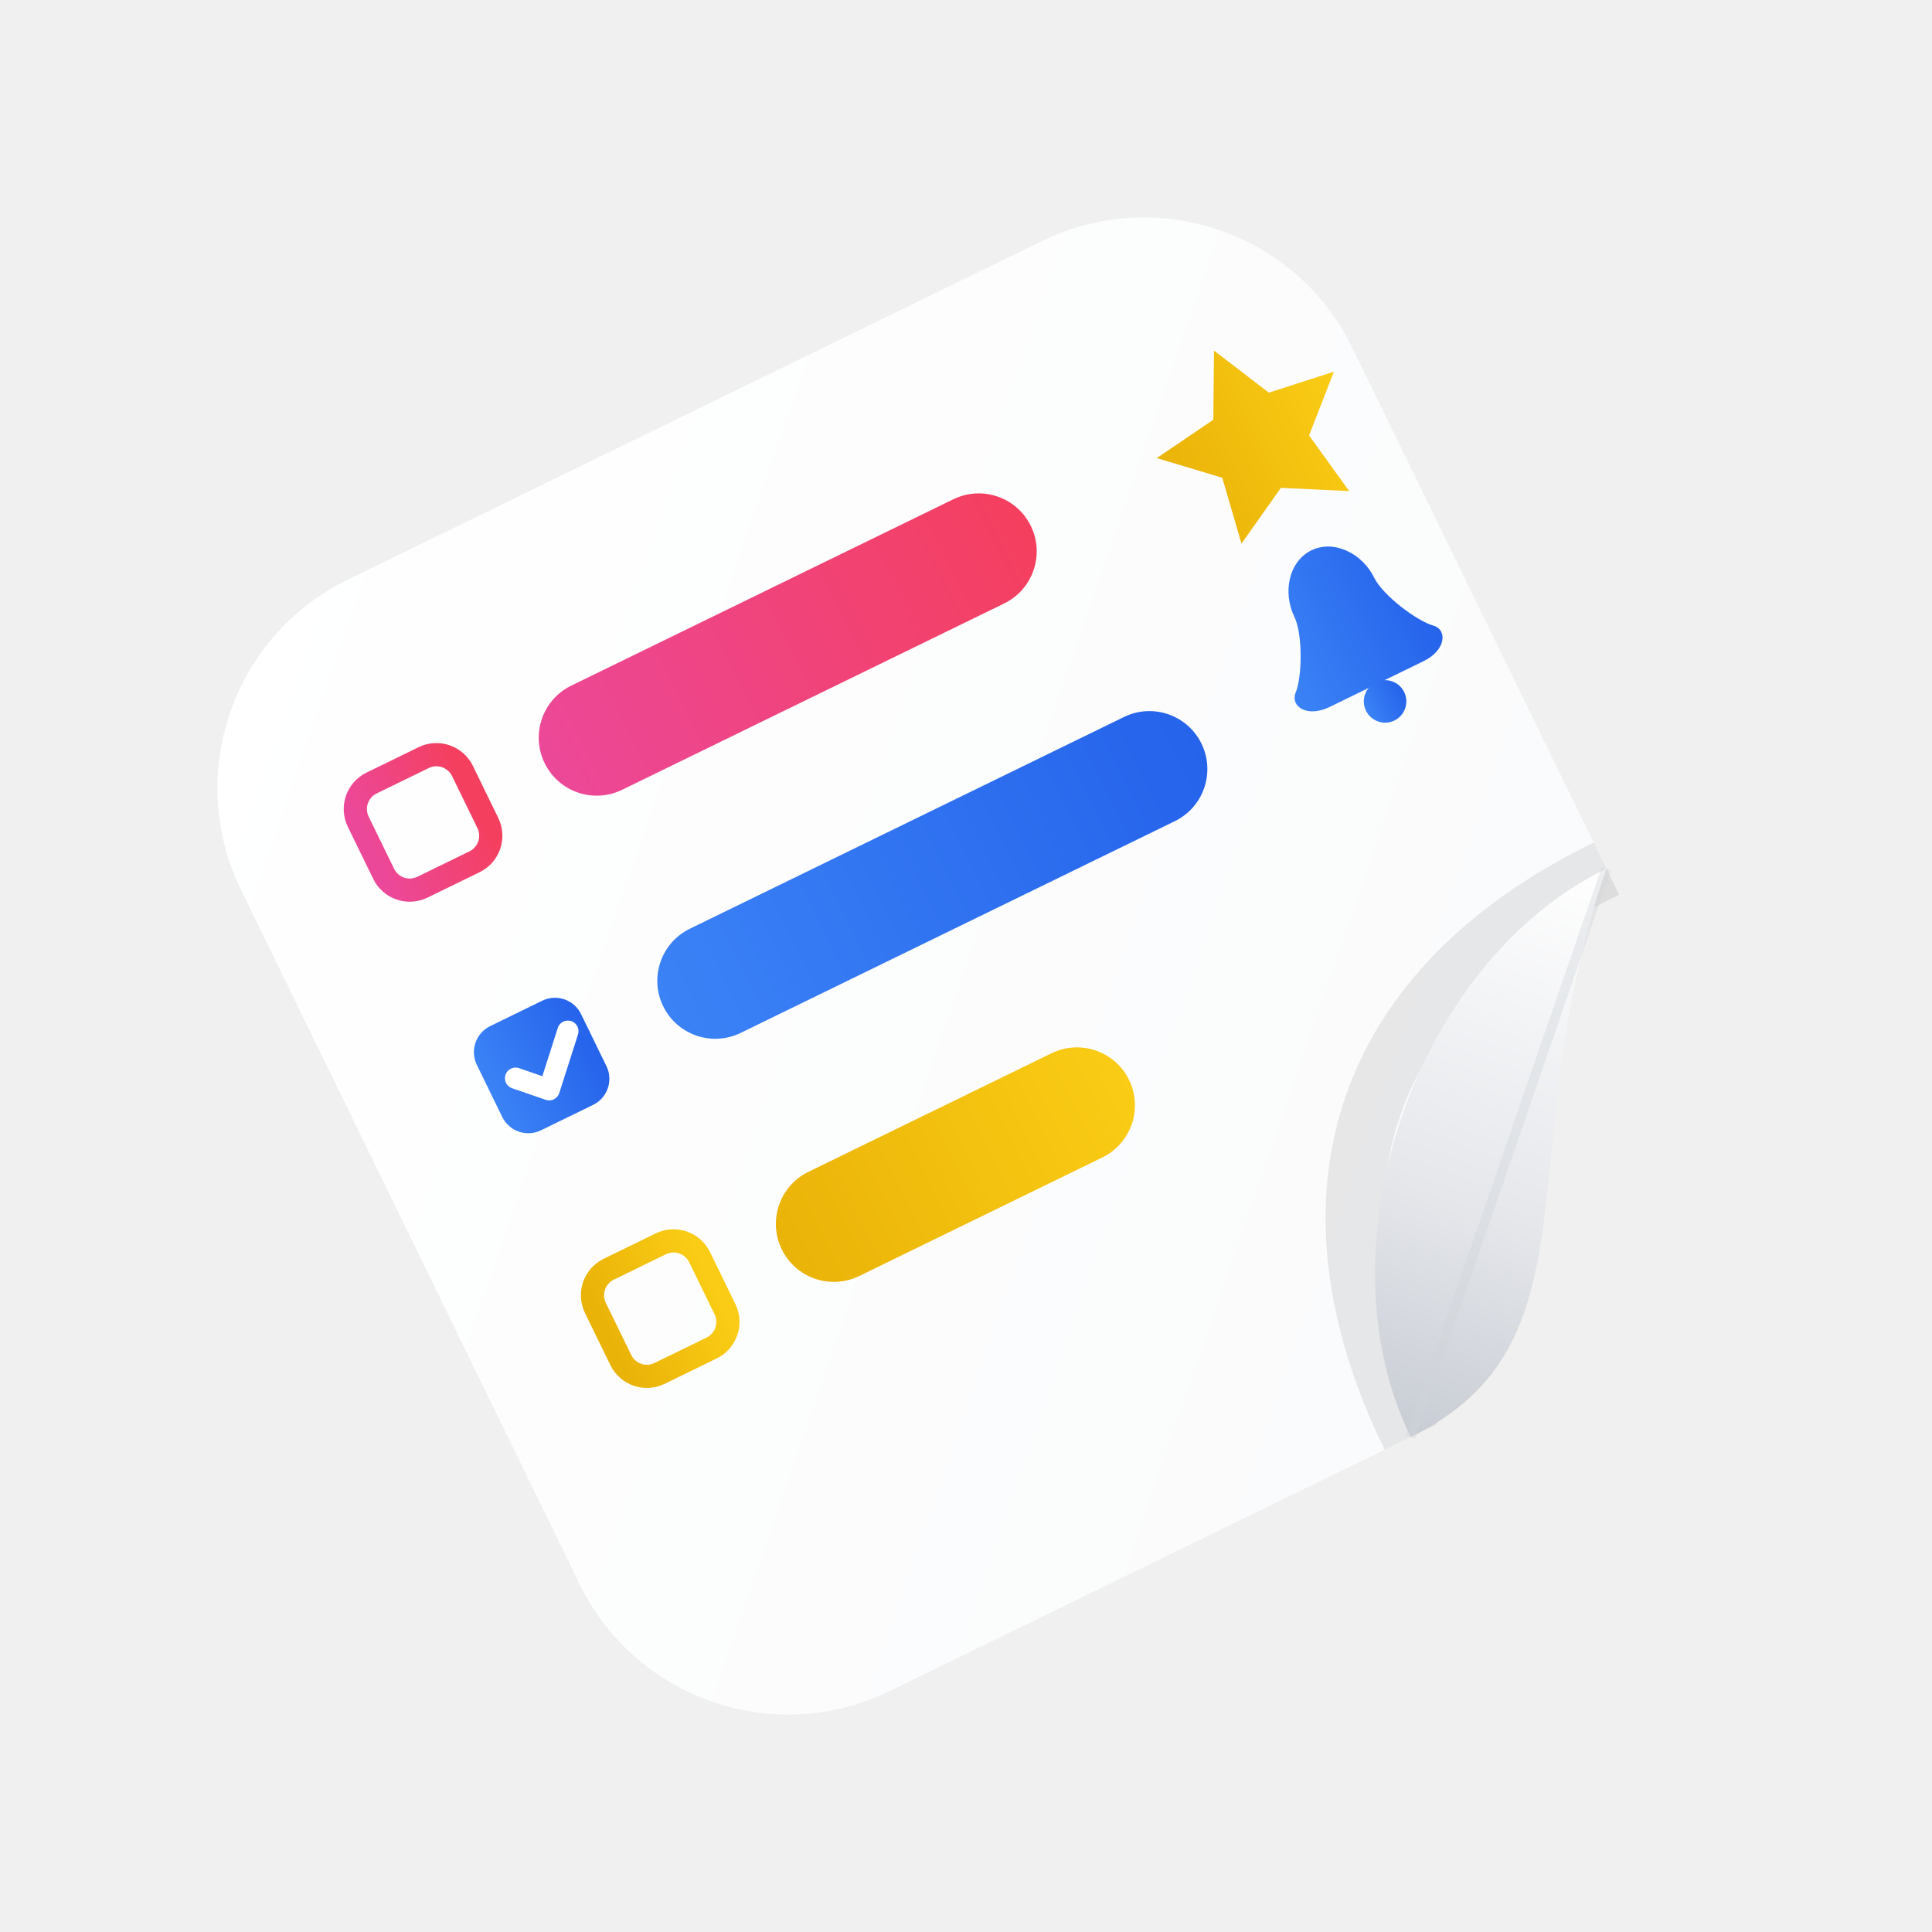
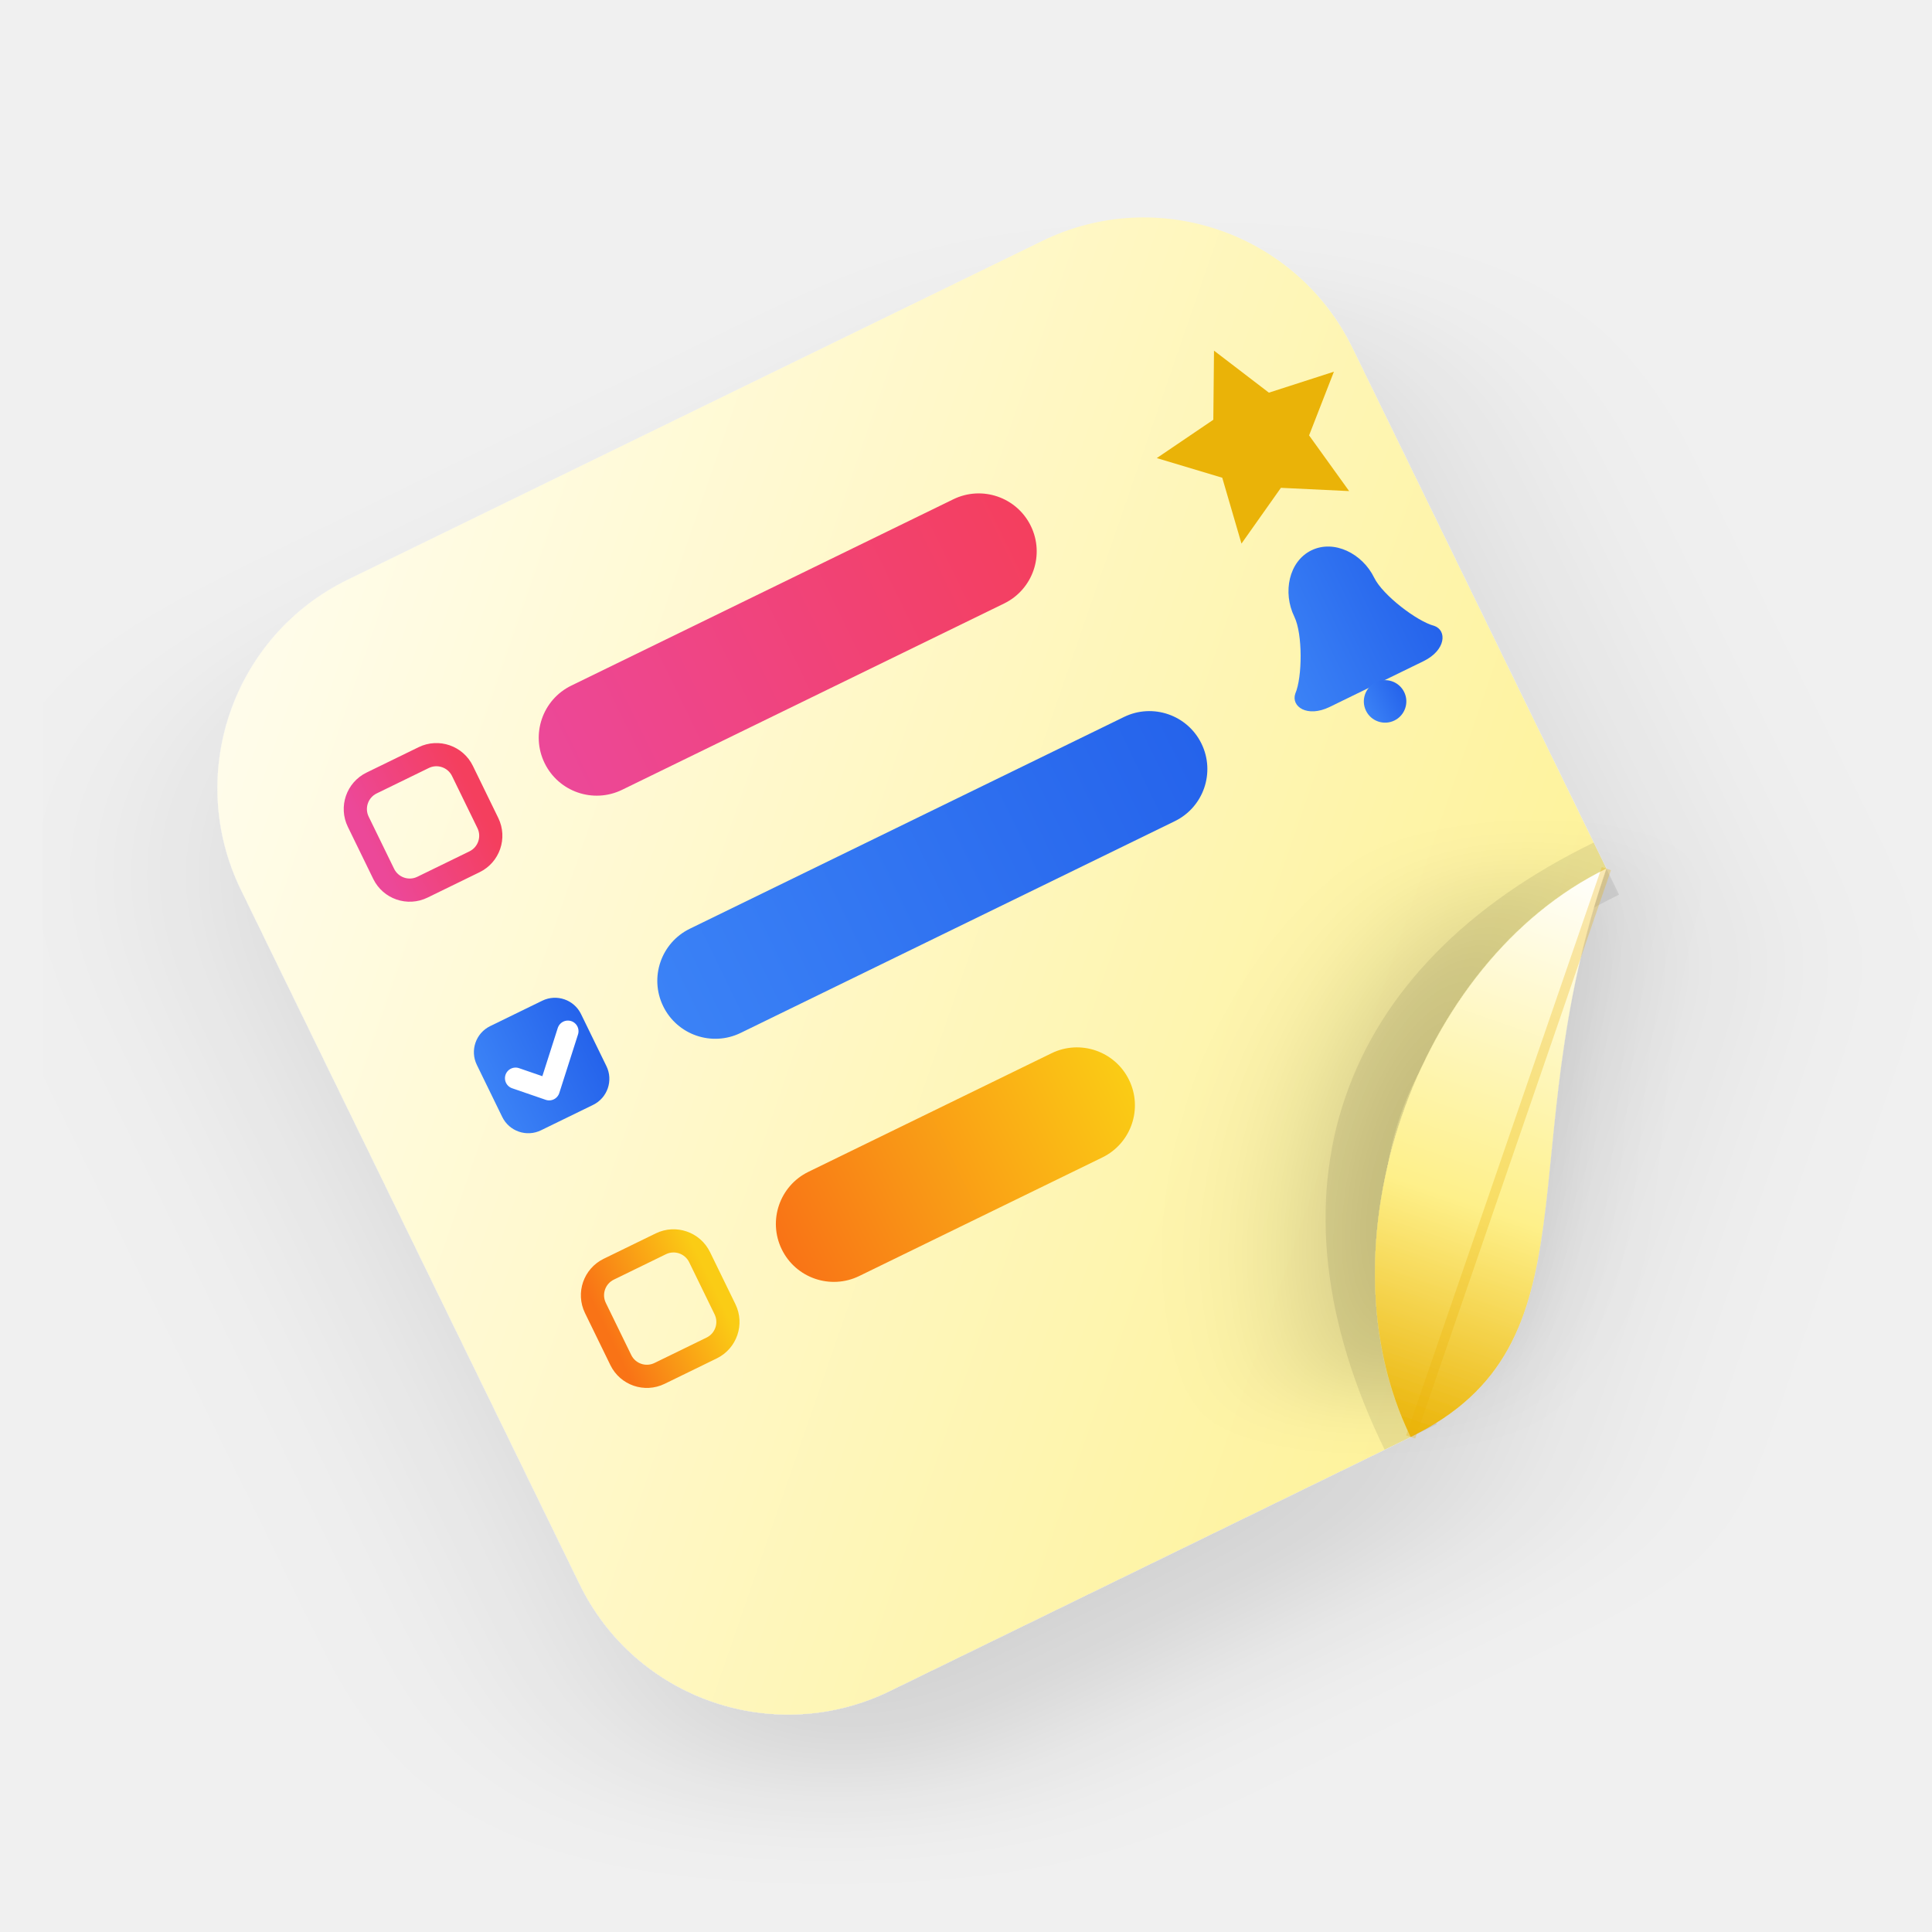
<svg xmlns="http://www.w3.org/2000/svg" viewBox="0 0 100 100" fill="none">
  <defs>
    <linearGradient id="paper-bg" x1="0%" y1="0%" x2="100%" y2="100%">
-       <stop offset="0%" stop-color="#FFFFFF" />
-       <stop offset="100%" stop-color="#F9FAFB" />
+       <stop offset="0%" stop-color="#FFFDF0" />
+       <stop offset="100%" stop-color="#FEF08A" />
    </linearGradient>
    <linearGradient id="curl-bg" x1="0%" y1="100%" x2="100%" y2="0%">
-       <stop offset="0%" stop-color="#C8CCD4" />
-       <stop offset="40%" stop-color="#E5E7EB" />
+       <stop offset="0%" stop-color="#EAB308" />
+       <stop offset="40%" stop-color="#FEF08A" />
      <stop offset="100%" stop-color="#FFFFFF" />
    </linearGradient>
    <linearGradient id="pill-pink" x1="0%" y1="0%" x2="100%" y2="0%">
      <stop offset="0%" stop-color="#EC4899" />
      <stop offset="100%" stop-color="#F43F5E" />
    </linearGradient>
    <linearGradient id="pill-blue" x1="0%" y1="0%" x2="100%" y2="0%">
      <stop offset="0%" stop-color="#3B82F6" />
      <stop offset="100%" stop-color="#2563EB" />
    </linearGradient>
    <linearGradient id="pill-yellow" x1="0%" y1="0%" x2="100%" y2="0%">
-       <stop offset="0%" stop-color="#EAB308" />
+       <stop offset="0%" stop-color="#F97316" />
      <stop offset="100%" stop-color="#FACC15" />
    </linearGradient>
+     <filter id="paper-shadow" x="-20%" y="-20%" width="145%" height="145%">
+       <feDropShadow dx="0" dy="5" stdDeviation="5.5" flood-color="#000000" flood-opacity="0.13" />
+     </filter>
+     <filter id="curl-shadow" x="-35%" y="-35%" width="170%" height="170%">
+       <feDropShadow dx="-2" dy="-2" stdDeviation="3" flood-color="#000000" flood-opacity="0.22" />
+     </filter>
  </defs>
  <g transform="rotate(-26, 50, 50)">
    <path d="M18 30 C18 23.373 23.373 18 30 18 H70 C76.627 18 82 23.373 82 30 V60 L60 82 H30 C23.373 82 18 76.627 18 70 Z" fill="url(#paper-bg)" filter="url(#paper-shadow)" />
    <rect x="25" y="28" width="6" height="6" rx="1.5" stroke="url(#pill-pink)" stroke-width="1.2" fill="none" />
    <rect x="35" y="28" width="28" height="6" rx="3" fill="url(#pill-pink)" />
-     <path d="M75.5 27 L77.1 30.2 L80.6 30.7 L78.0 33.1 L78.6 36.6 L75.5 34.9 L72.4 36.6 L73.0 33.1 L70.4 30.7 L73.9 30.2 Z" fill="url(#pill-yellow)" />
+     <path d="M75.5 27 L77.1 30.2 L80.6 30.7 L78.0 33.1 L78.6 36.6 L75.5 34.9 L72.4 36.6 L73.0 33.1 L70.4 30.7 L73.9 30.2 Z" fill="#EAB308" />
    <rect x="25" y="42" width="6" height="6" rx="1.5" fill="url(#pill-blue)" />
    <path d="M26.5 45 L27.8 46.3 L30 44" stroke="#FFFFFF" stroke-width="1.1" stroke-linecap="round" stroke-linejoin="round" />
    <rect x="35" y="42" width="31" height="6" rx="3" fill="url(#pill-blue)" />
    <path d="M75.5 38.5 C74.2 38.5 73.2 39.8 73.2 41.2 C73.2 42.2 72.2 44.2 71.5 44.8 C71 45.3 71.5 46.2 72.8 46.2 H78.2 C79.5 46.2 80 45.3 79.5 44.8 C78.8 44.2 77.8 42.2 77.8 41.2 C77.8 39.8 76.8 38.5 75.5 38.5 Z" fill="url(#pill-blue)" />
    <circle cx="75.5" cy="47.2" r="1.1" fill="url(#pill-blue)" />
    <rect x="25" y="56" width="6" height="6" rx="1.5" stroke="url(#pill-yellow)" stroke-width="1.2" fill="none" />
    <rect x="35" y="56" width="20" height="6" rx="3" fill="url(#pill-yellow)" />
    <path d="M60 82 C60 68 68 60 82 60" stroke="#000000" stroke-opacity="0.08" stroke-width="3" fill="none" />
    <path d="M60 82 C60 71 71 60 82 60 C71 71 71 82 60 82 Z" fill="url(#curl-bg)" filter="url(#curl-shadow)" />
-     <path d="M60 82 L82 60" stroke="#D1D5DB" stroke-opacity="0.4" stroke-width="0.5" />
+     <path d="M60 82 L82 60" stroke="#EAB308" stroke-opacity="0.3" stroke-width="0.5" />
  </g>
</svg>
